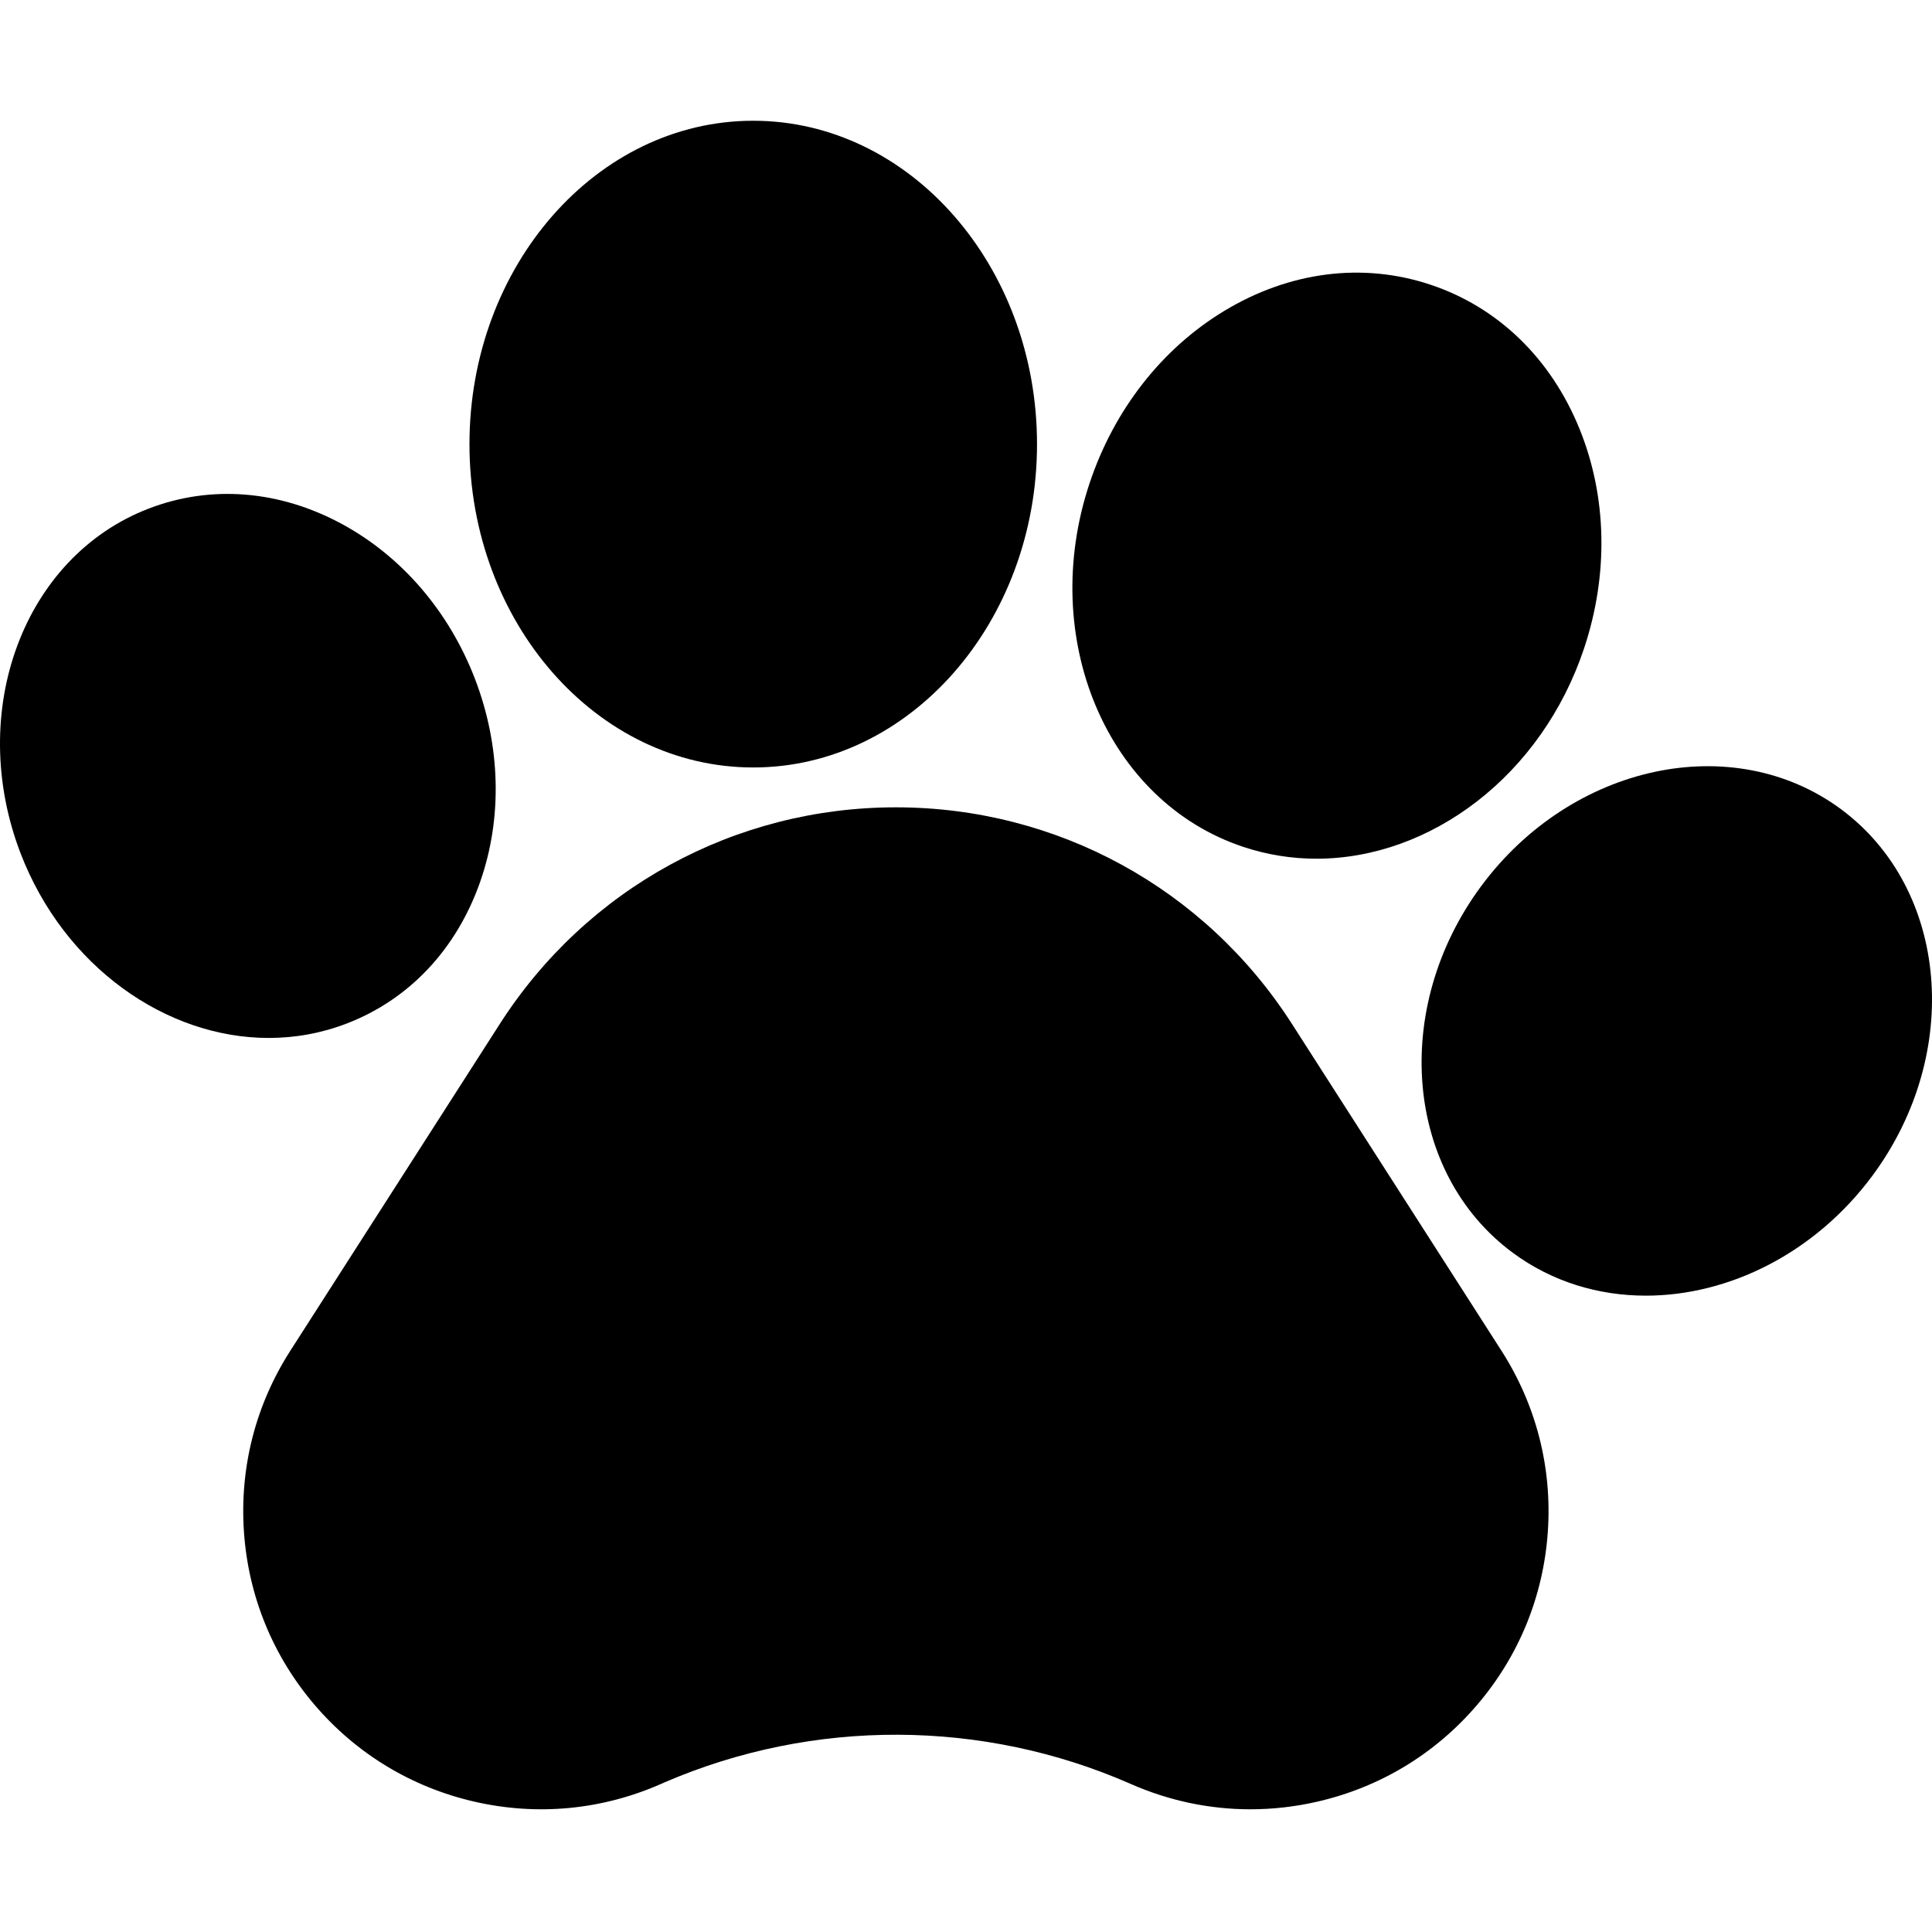
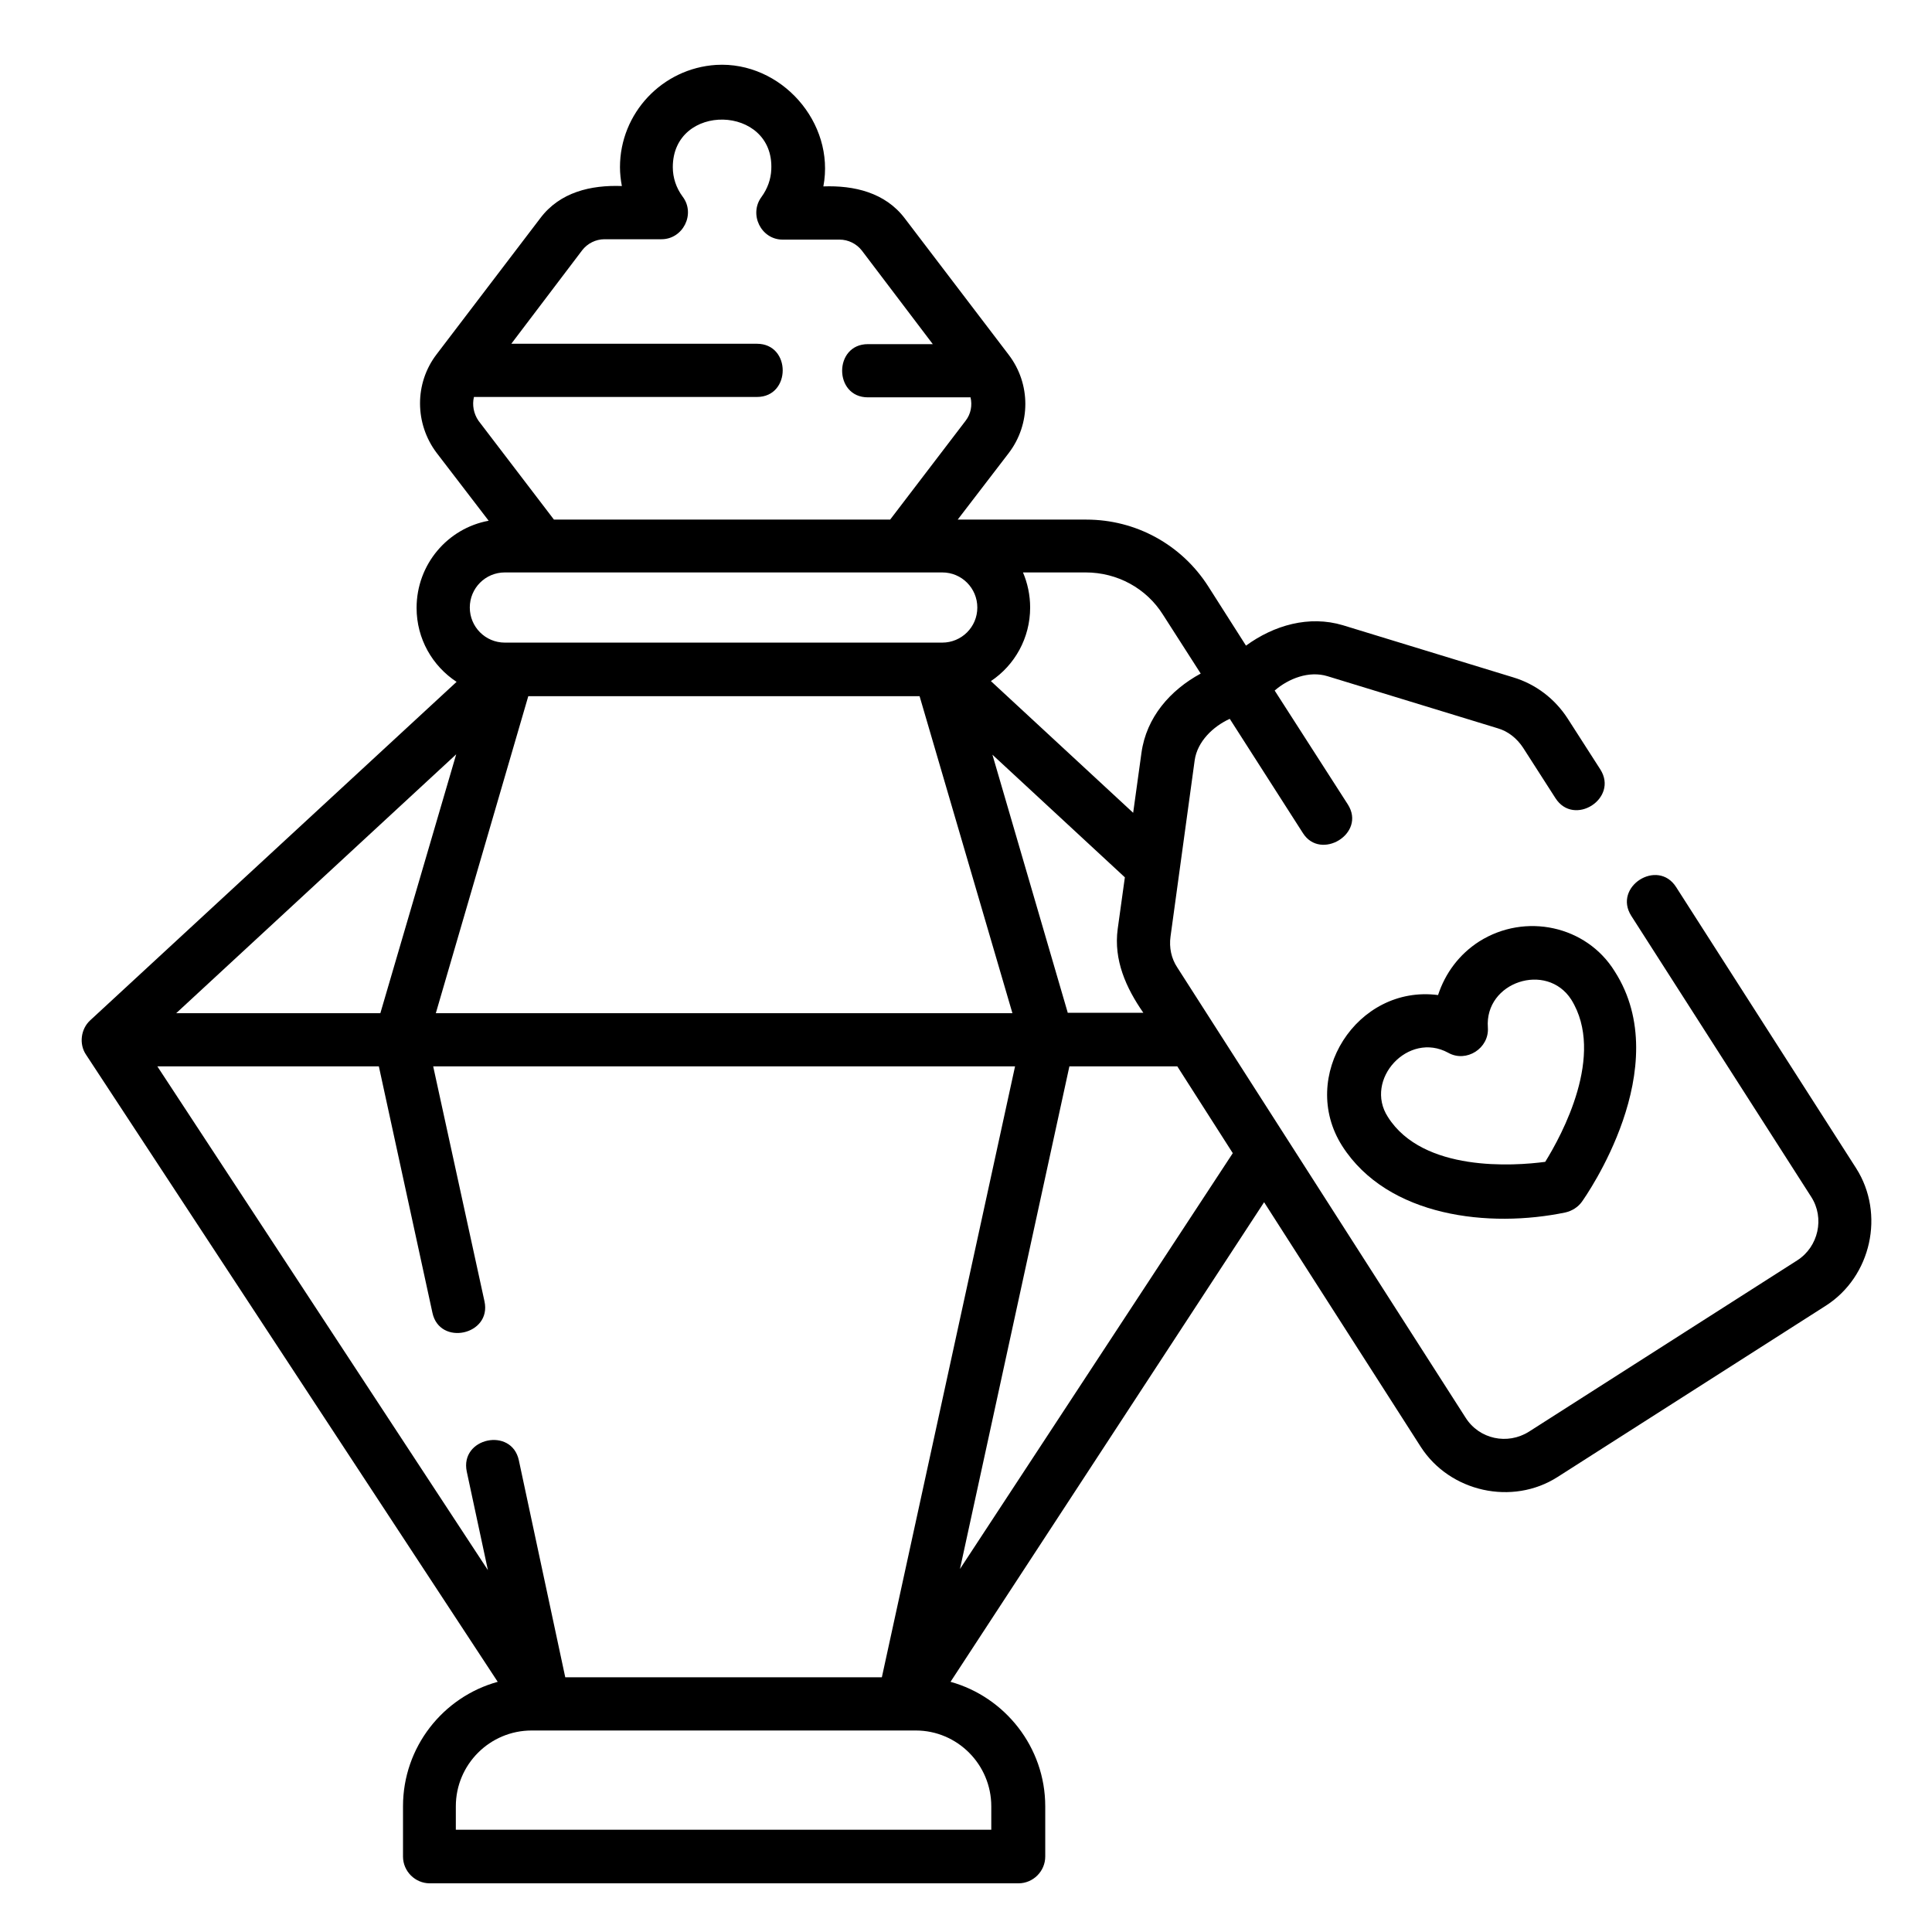
- <svg xmlns="http://www.w3.org/2000/svg" height="512pt" viewBox="0 -32 512 512" width="512pt">
-   <path d="m342.383 239.352c-23.039-35.941-62.277-57.402-104.965-57.402s-81.926 21.461-104.961 57.402l-55.516 86.605c-9.211 14.367-13.461 30.969-12.293 47.996 1.168 17.031 7.648 32.891 18.738 45.875 11.098 12.973 25.762 21.84 42.406 25.645 16.645 3.805 33.707 2.18 49.34-4.691l1.047-.465c39.336-16.945 84.285-16.789 123.52.465 10.121 4.449 20.844 6.699 31.664 6.699 5.883 0 11.801-.668 17.664-2.004 16.645-3.801 31.309-12.668 42.41-25.645 11.094-12.973 17.578-28.836 18.75-45.871 1.172-17.035-3.078-33.633-12.289-48.008zm0 0" />
-   <path d="m91.895 239.238c16.516-6.344 29.062-19.652 35.328-37.477 5.965-16.961 5.477-36.109-1.379-53.922-6.859-17.801-19.336-32.332-35.133-40.922-16.594-9.02-34.824-10.488-51.312-4.133-33.172 12.754-48.395 53.746-33.93 91.398 11.555 29.969 38.504 48.887 65.75 48.887 6.957 0 13.934-1.234 20.676-3.832zm0 0" />
-   <path d="m199.613 171.387c41.469 0 75.207-38.438 75.207-85.684 0-47.258-33.738-85.703-75.207-85.703-41.465 0-75.199 38.445-75.199 85.703 0 47.246 33.734 85.684 75.199 85.684zm0 0" />
-   <path d="m329.496 192.438h.004c6.379 2.117 12.887 3.129 19.367 3.129 30.242 0 59.715-22.012 70.961-55.84 6.477-19.473 6.051-40.062-1.199-57.973-7.586-18.75-21.645-32.359-39.59-38.324-17.949-5.965-37.359-3.477-54.66 7-16.527 10.008-29.191 26.246-35.66 45.719-13.652 41.078 4.641 84.273 40.777 96.289zm0 0" />
-   <path d="m487.875 182.438-.012-.012c-28.598-21.125-71.367-11.969-95.348 20.422-23.957 32.406-20.211 75.973 8.344 97.113 10.414 7.715 22.719 11.402 35.312 11.402 21.949 0 44.785-11.203 60.051-31.805 23.953-32.406 20.211-75.973-8.348-97.121zm0 0" />
+ <svg xmlns="http://www.w3.org/2000/svg" version="1.1" id="Capa_1" x="0px" y="0px" viewBox="0 0 512 512" style="enable-background:new 0 0 512 512;" xml:space="preserve">
+   <g>
+     <path d="M491.9,309.6l-47.7-74.5c-4.9-7.7-16.8-0.1-11.9,7.6l47.7,74.5c3.6,5.6,1.9,13.2-3.7,16.8l-71.1,45.4   c-5.7,3.6-13.2,2-16.8-3.7L312,256.4c-1.6-2.4-2.2-5.3-1.8-8.2l6.4-46.7c0.7-5,4.9-9,9.3-11l19.4,30.3c4.7,7.4,16.8,0.1,11.9-7.6   l-19.4-30.2c3.7-3.2,9.1-5.3,14-3.8l45.1,13.8c2.8,0.8,5.1,2.7,6.7,5.1l8.6,13.4c4.9,7.7,16.8,0.1,11.9-7.6l-8.6-13.4   c-3.4-5.3-8.5-9.2-14.5-11l-45.1-13.8c-9-2.7-18.3,0-25.7,5.4l-10-15.7c-7.1-11.1-19.2-17.7-32.3-17.7h-34.1l13.5-17.6   c5.9-7.7,5.9-18.4,0-26.1l-27.5-36.1c-5.2-6.9-13.5-8.8-21.6-8.5c3.2-16.9-11.2-33.2-28.4-32.2c-14.3,0.9-25.5,12.8-25.5,27.1   c0,1.7,0.2,3.4,0.5,5c-8.2-0.3-16.4,1.6-21.6,8.5l-27.5,36.1c-5.9,7.7-5.8,18.4,0,26.1l13.8,18c-10.9,2-19.1,11.6-19.1,23.1   c0,8.2,4.2,15.4,10.6,19.6l-97.1,89.7c-2.5,2.3-3,6.3-1.1,9.1l109.1,166.2c-14.5,4-25.1,17.3-25.1,33v13.3c0,3.9,3.2,7.1,7.1,7.1   h156c3.9,0,7.1-3.2,7.1-7.1v-13.3c0-15.7-10.7-29-25.1-33L335,318.6l41.5,64.8c7.7,12,24.3,15.7,36.3,8l71.1-45.4   C495.9,338.3,499.6,321.7,491.9,309.6L491.9,309.6z M149.8,444.5L137.5,387c-1.9-8.9-15.7-6-13.8,3l5.6,26.1L41.7,282.6h58.7   l14.2,65.3c1.9,8.9,15.7,5.9,13.8-3l-13.6-62.3H269l-35.3,161.9H149.8z M100.8,268.5H46.7l74.2-68.6L100.8,268.5z M115.5,268.5   l24.5-84h103.7l24.6,84H115.5z M283,268.5L263,200l35.1,32.5l-1.9,13.7c-1.1,8.2,2.2,15.6,6.8,22.2H283z M308.2,162.9l10,15.6   c-8.1,4.4-14.4,11.6-15.7,21l-2.2,15.9l-37.7-34.9c6.3-4.2,10.4-11.4,10.4-19.5c0-3.3-0.7-6.5-1.9-9.3h16.6   C296.1,151.7,303.8,155.9,308.2,162.9z M125.6,105.2h75c9.1,0,9.1-14.1,0-14.1h-65.1l18.8-24.8c1.4-1.8,3.6-2.9,5.9-2.9h15.1   c5.7,0,9.1-6.7,5.6-11.3c-1.7-2.3-2.6-5-2.6-7.8c0-17.2,26.9-16.6,26.1,0.6c-0.1,2.6-1,5.1-2.6,7.3c-3.4,4.6-0.1,11.3,5.6,11.3   h15.1c2.3,0,4.5,1.1,5.9,2.9l18.8,24.8h-17.2c-9.1,0-9.1,14.1,0,14.1h27.2c0.5,2.1,0.1,4.4-1.3,6.2l-20,26.2h-89.1l-20-26.2   C125.5,109.6,125.1,107.3,125.6,105.2z M133.8,151.7h115.9c5.2,0,9.3,4.2,9.3,9.3c0,5.2-4.2,9.3-9.3,9.3c-38.6,0-77.2,0-115.9,0   c-5.2,0-9.3-4.2-9.3-9.3C124.5,155.9,128.6,151.7,133.8,151.7z M262.7,478.7v6.2H120.8v-6.2c0-11.1,9-20.1,20.1-20.1   c33.9,0,67.8,0,101.8,0C253.7,458.6,262.7,467.6,262.7,478.7z M254.4,415.8l29-133.2H312l14.7,23L254.4,415.8z" />
+     <path d="M392,249.5c-5.3,3.4-9,8.4-10.9,14.2c-21.5-2.8-37.1,21.6-25.4,40c12.1,18.9,39.1,21.8,59.2,17.6c1.7-0.4,3.3-1.4,4.3-2.8   c1-1.4,25.1-35.6,8.7-61.1C420.4,245.3,404.2,241.8,392,249.5L392,249.5z M409.5,307.9c-8.2,1.1-32.4,2.8-41.7-11.9   c-6.4-9.9,5.4-22.8,16-17c4.8,2.7,10.9-1.2,10.5-6.7c-0.9-12.1,15.6-17.5,22.1-7.4C425.5,279.5,413.9,300.8,409.5,307.9   L409.5,307.9z" />
+   </g>
</svg>
